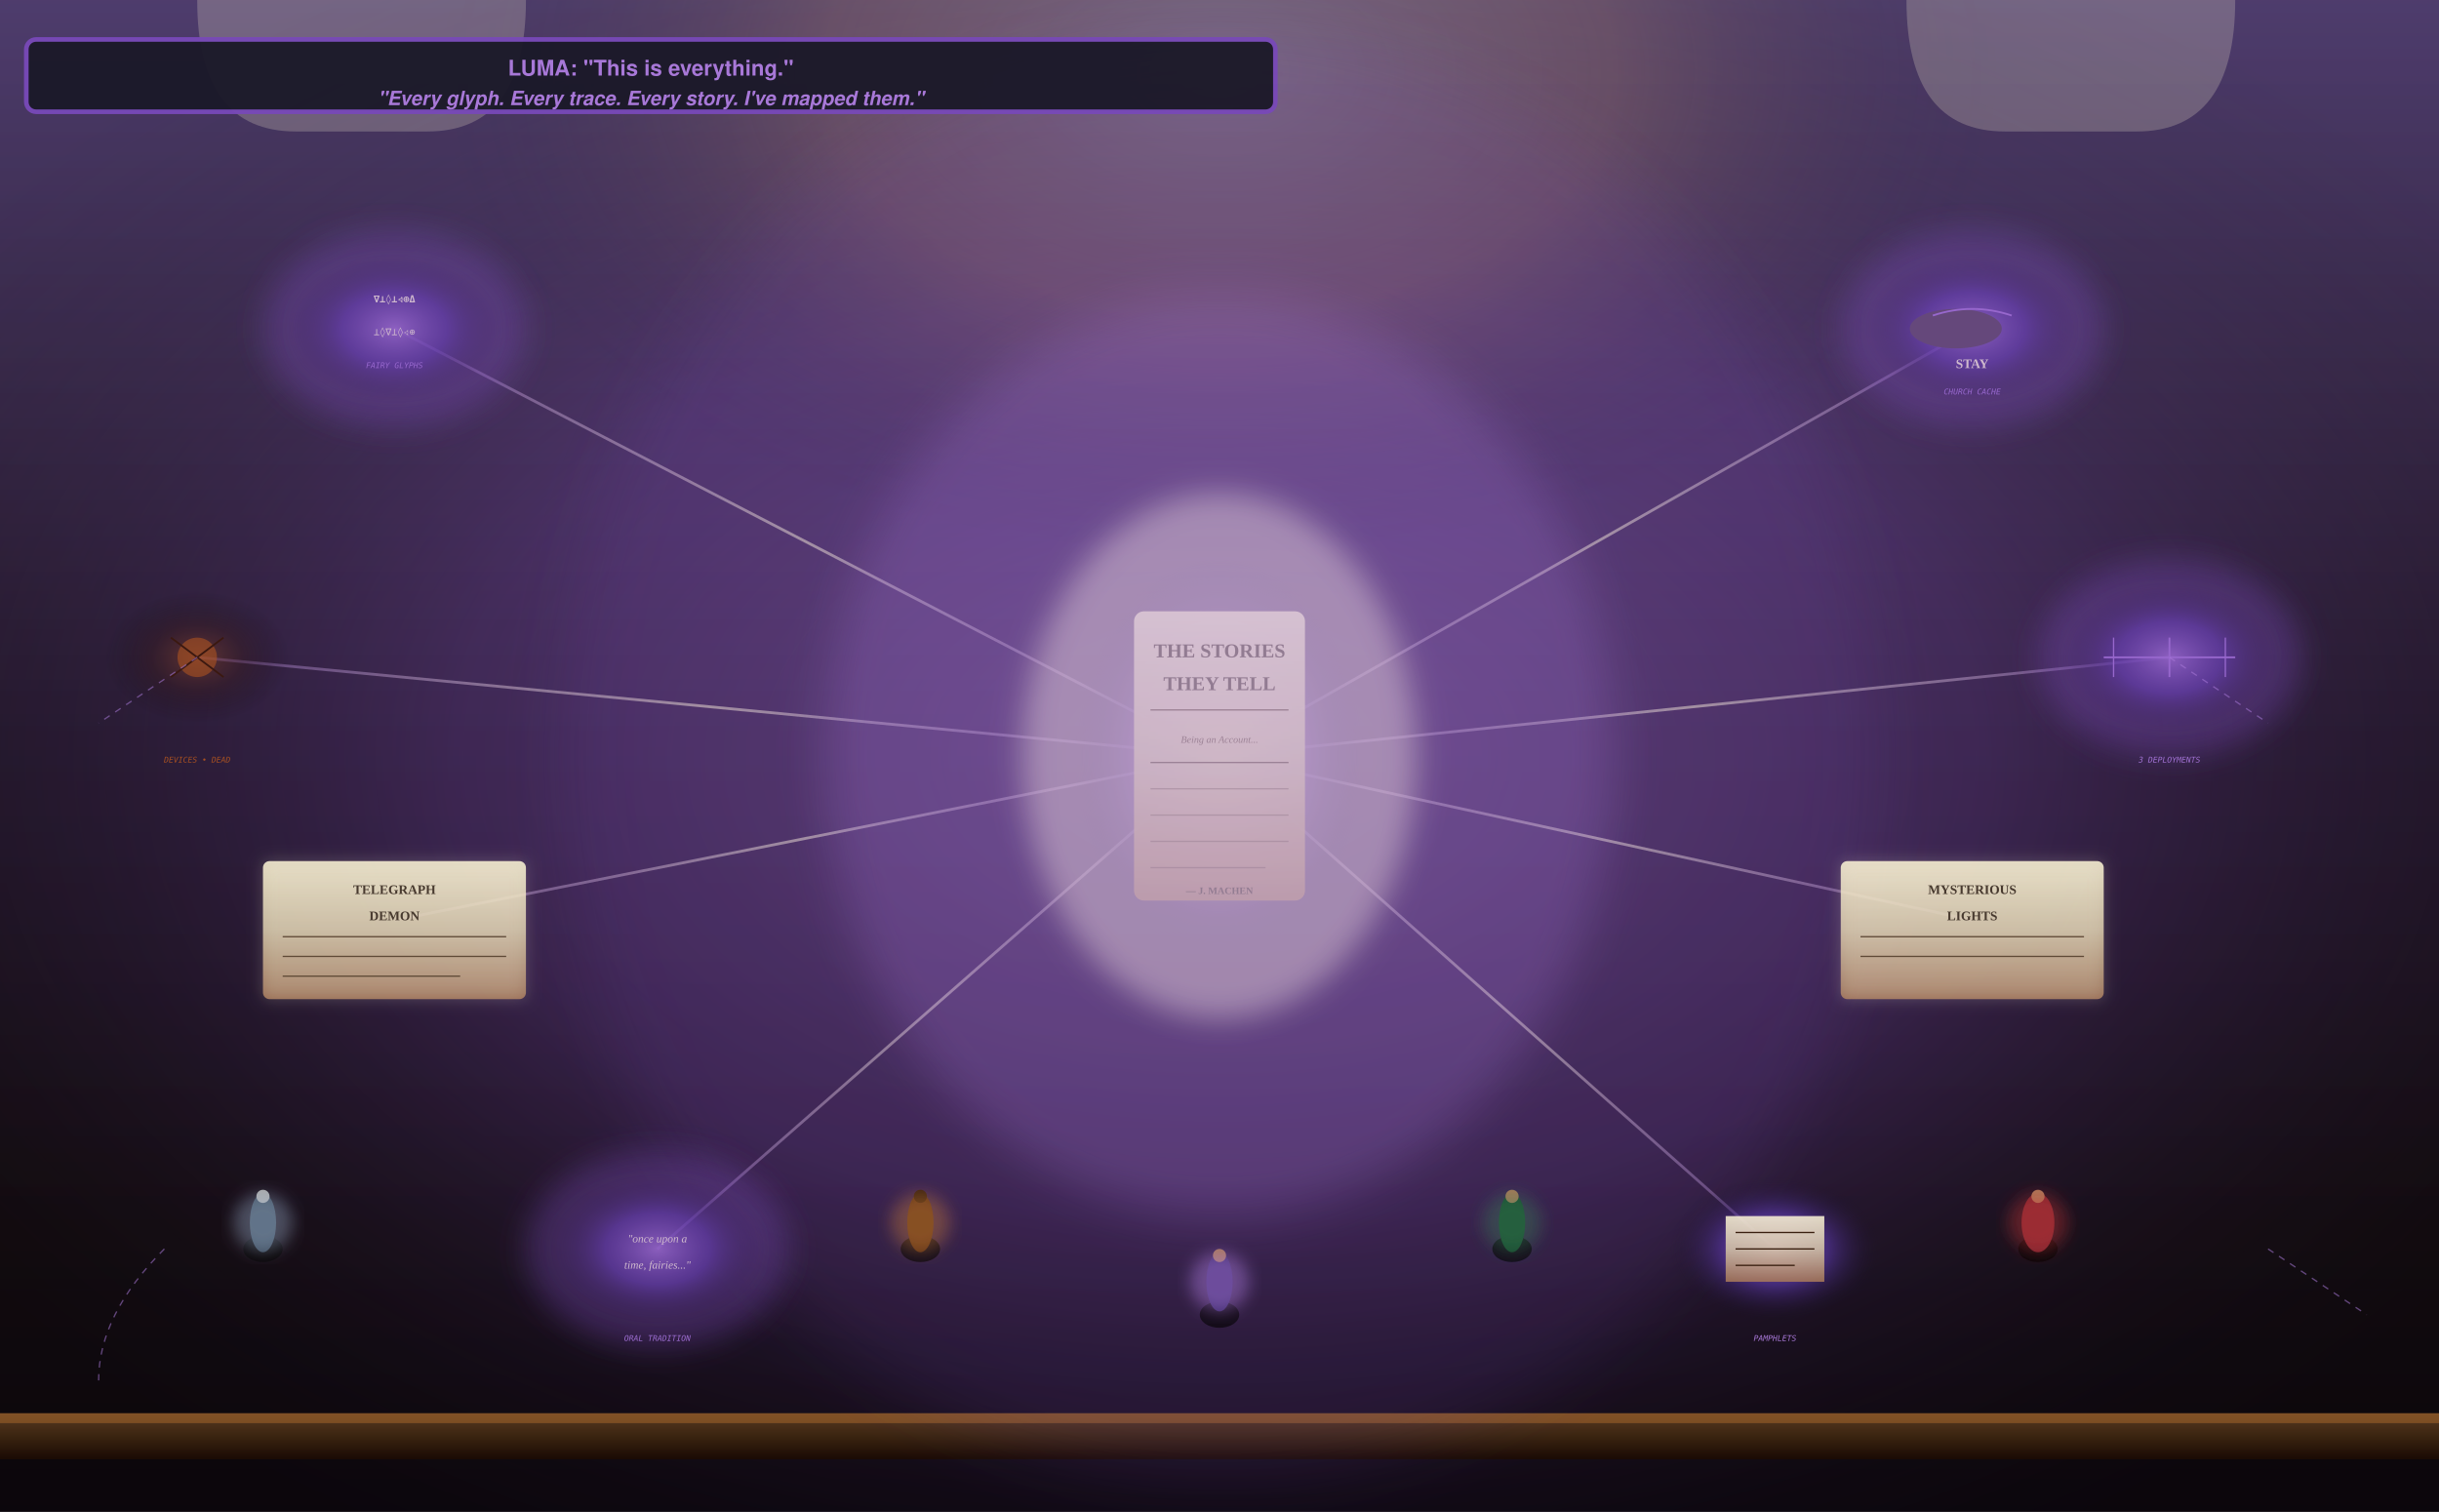
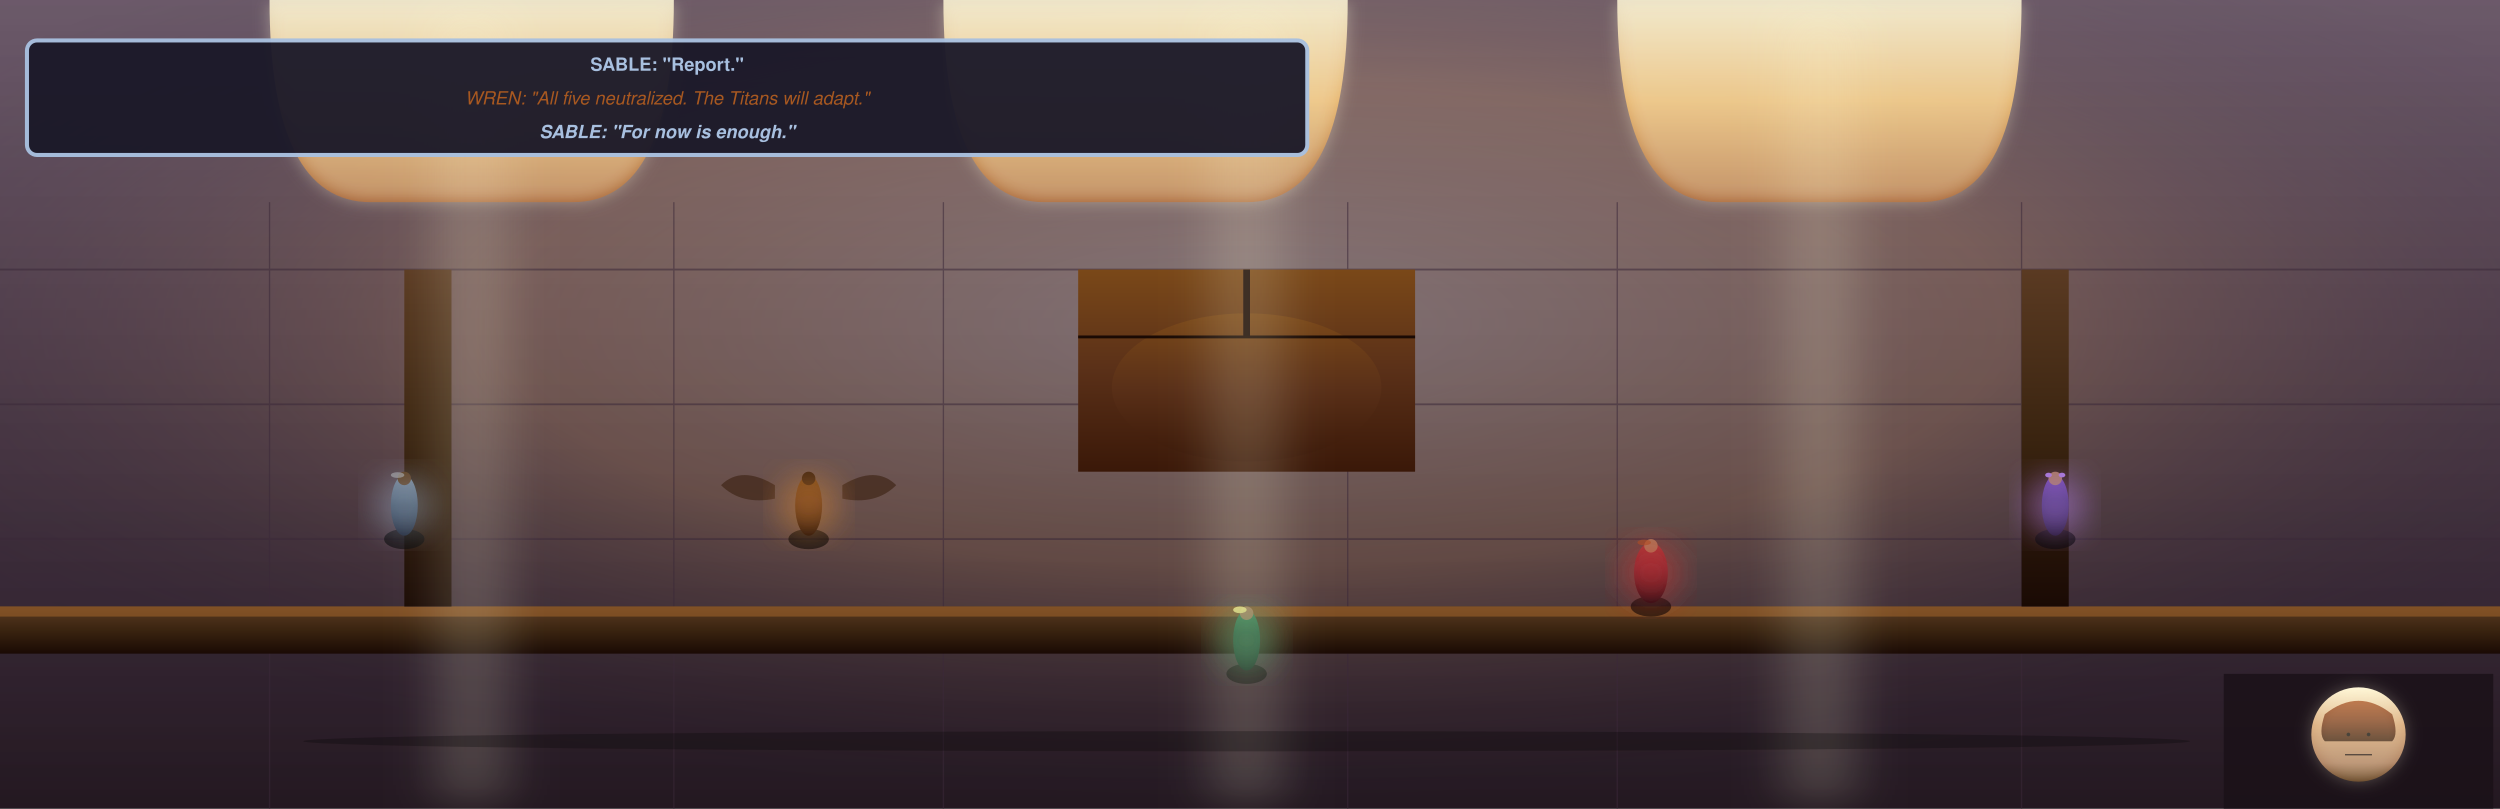
- <svg xmlns="http://www.w3.org/2000/svg" viewBox="0 0 742 460" width="742" height="460">
+ <svg xmlns="http://www.w3.org/2000/svg" viewBox="0 0 742 240" width="742" height="240">
  <defs>
-     <linearGradient id="bgBB1" x1="0" y1="0" x2="0" y2="1">
-       <stop offset="0" stop-color="#3a2868" />
-       <stop offset="0.4" stop-color="#1a1028" />
-       <stop offset="0.8" stop-color="#080404" />
-       <stop offset="1" stop-color="#040206" />
+     <linearGradient id="bgAA1" x1="0" y1="0" x2="0" y2="1">
+       <stop offset="0" stop-color="#5a4858" />
+       <stop offset="0.4" stop-color="#3a2838" />
+       <stop offset="0.8" stop-color="#1a1018" />
+       <stop offset="1" stop-color="#080404" />
    </linearGradient>
-     <radialGradient id="constellationFloodBB1" cx="0.5" cy="0.5" r="0.62">
-       <stop offset="0" stop-color="#a878d8" stop-opacity="0.62" />
-       <stop offset="0.5" stop-color="#7848b8" stop-opacity="0.42" />
+     <radialGradient id="archLightAA1" cx="0.5" cy="0.4" r="0.6">
+       <stop offset="0" stop-color="#fff8d8" stop-opacity="0.55" />
+       <stop offset="0.5" stop-color="#f4b860" stop-opacity="0.42" />
      <stop offset="1" stop-color="#0a0a14" stop-opacity="0" />
    </radialGradient>
-     <radialGradient id="archLightBB1" cx="0.5" cy="0.05" r="0.32">
-       <stop offset="0" stop-color="#fff8d8" stop-opacity="0.32" />
-       <stop offset="0.5" stop-color="#f4b860" stop-opacity="0.22" />
-       <stop offset="1" stop-color="#0a0a14" stop-opacity="0" />
-     </radialGradient>
-     <linearGradient id="stoneBB1" x1="0" y1="0" x2="0" y2="1">
+     <linearGradient id="stoneSteepleAA1" x1="0" y1="0" x2="0" y2="1">
      <stop offset="0" stop-color="#7a6878" />
-       <stop offset="0.5" stop-color="#3a2838" />
-       <stop offset="1" stop-color="#1a1018" />
+       <stop offset="0.5" stop-color="#5a4858" />
+       <stop offset="1" stop-color="#3a2838" />
    </linearGradient>
-     <linearGradient id="beamBB1" x1="0" y1="0" x2="0" y2="1">
+     <linearGradient id="beamAA1" x1="0" y1="0" x2="0" y2="1">
      <stop offset="0" stop-color="#5a3a22" />
      <stop offset="0.5" stop-color="#3a2410" />
      <stop offset="1" stop-color="#1a0a04" />
    </linearGradient>
-     <radialGradient id="centerNodeBB1" cx="0.5" cy="0.5" r="0.5">
-       <stop offset="0" stop-color="#fff8d8" stop-opacity="0.95" />
-       <stop offset="0.4" stop-color="#a878d8" stop-opacity="0.85" />
-       <stop offset="1" stop-color="#3a2868" stop-opacity="0" />
-     </radialGradient>
-     <radialGradient id="nodeBlueBB1" cx="0.5" cy="0.5" r="0.5">
-       <stop offset="0" stop-color="#a878d8" stop-opacity="0.85" />
-       <stop offset="0.5" stop-color="#5a38a8" stop-opacity="0.62" />
-       <stop offset="1" stop-color="#1a1028" stop-opacity="0" />
-     </radialGradient>
-     <radialGradient id="amberFadeBB1" cx="0.5" cy="0.5" r="0.5">
-       <stop offset="0" stop-color="#a85020" stop-opacity="0.42" />
-       <stop offset="0.5" stop-color="#3a1810" stop-opacity="0.32" />
-       <stop offset="1" stop-color="#080404" stop-opacity="0" />
-     </radialGradient>
-     <linearGradient id="threadBB1" x1="0" y1="0" x2="1" y2="0">
-       <stop offset="0" stop-color="#a878d8" stop-opacity="0.62" />
-       <stop offset="0.5" stop-color="#fff8d8" stop-opacity="0.85" />
-       <stop offset="1" stop-color="#a878d8" stop-opacity="0.62" />
+     <linearGradient id="archAA1" x1="0" y1="0" x2="0" y2="1">
+       <stop offset="0" stop-color="#fff8d8" />
+       <stop offset="0.5" stop-color="#f4b860" />
+       <stop offset="1" stop-color="#a85820" />
    </linearGradient>
-     <linearGradient id="paperGlyphBB1" x1="0" y1="0" x2="0" y2="1">
+     <linearGradient id="bellAA1" x1="0" y1="0" x2="0" y2="1">
+       <stop offset="0" stop-color="#7a4818" />
+       <stop offset="0.5" stop-color="#5a3018" />
+       <stop offset="1" stop-color="#3a1808" />
+     </linearGradient>
+     <linearGradient id="suitSilverAA1" x1="0" y1="0" x2="0" y2="1">
+       <stop offset="0" stop-color="#7a8898" />
+       <stop offset="0.5" stop-color="#3a4858" />
+       <stop offset="1" stop-color="#1a2030" />
+     </linearGradient>
+     <linearGradient id="suitCopperAA1" x1="0" y1="0" x2="0" y2="1">
+       <stop offset="0" stop-color="#7a4818" />
+       <stop offset="0.4" stop-color="#5a3018" />
+       <stop offset="1" stop-color="#1a0804" />
+     </linearGradient>
+     <linearGradient id="suitEmeraldAA1" x1="0" y1="0" x2="0" y2="1">
+       <stop offset="0" stop-color="#3a8858" />
+       <stop offset="0.4" stop-color="#1a4830" />
+       <stop offset="1" stop-color="#0a2018" />
+     </linearGradient>
+     <linearGradient id="suitCrimsonAA1" x1="0" y1="0" x2="0" y2="1">
+       <stop offset="0" stop-color="#a83838" />
+       <stop offset="0.4" stop-color="#7a2530" />
+       <stop offset="1" stop-color="#1a0810" />
+     </linearGradient>
+     <linearGradient id="suitSapphireAA1" x1="0" y1="0" x2="0" y2="1">
+       <stop offset="0" stop-color="#7848b8" />
+       <stop offset="0.4" stop-color="#3a2868" />
+       <stop offset="1" stop-color="#1a1028" />
+     </linearGradient>
+     <linearGradient id="hairTheoAA1" x1="0" y1="0" x2="0" y2="1">
+       <stop offset="0" stop-color="#a85020" />
+       <stop offset="0.5" stop-color="#7a3818" />
+       <stop offset="1" stop-color="#3a1a08" />
+     </linearGradient>
+     <linearGradient id="skinTheoAA1" x1="0" y1="0" x2="0" y2="1">
      <stop offset="0" stop-color="#fff8d8" />
-       <stop offset="0.5" stop-color="#d8c8a8" />
-       <stop offset="1" stop-color="#a87858" />
+       <stop offset="0.4" stop-color="#d8a878" />
+       <stop offset="0.8" stop-color="#a87858" />
+       <stop offset="1" stop-color="#5a3818" />
    </linearGradient>
-     <filter id="bloomBB1" x="-20%" y="-20%" width="140%" height="140%">
+     <filter id="bloomAA1" x="-20%" y="-20%" width="140%" height="140%">
      <feGaussianBlur stdDeviation="2.4" />
    </filter>
-     <filter id="strongGlowBB1" x="-25%" y="-25%" width="150%" height="150%">
+     <filter id="strongGlowAA1" x="-25%" y="-25%" width="150%" height="150%">
      <feGaussianBlur stdDeviation="4.4" />
    </filter>
-     <filter id="megaGlowBB1" x="-30%" y="-30%" width="160%" height="160%">
+     <filter id="megaGlowAA1" x="-30%" y="-30%" width="160%" height="160%">
      <feGaussianBlur stdDeviation="7" />
    </filter>
-     <filter id="ultraGlowBB1" x="-40%" y="-40%" width="180%" height="180%">
-       <feGaussianBlur stdDeviation="10" />
-     </filter>
  </defs>
-   <rect width="742" height="460" fill="url(#bgBB1)" />
-   <rect width="742" height="460" fill="url(#constellationFloodBB1)" />
-   <rect width="742" height="460" fill="url(#archLightBB1)" />
+   <rect width="742" height="240" fill="url(#bgAA1)" />
+   <rect width="742" height="240" fill="url(#archLightAA1)" />
  <g>
-     <rect x="0" y="0" width="742" height="460" fill="url(#stoneBB1)" opacity="0.32" />
-     <path d="M 60 0 Q 60 40 90 40 L 130 40 Q 160 40 160 0 Z" fill="#fff8d8" opacity="0.22" />
-     <path d="M 580 0 Q 580 40 610 40 L 650 40 Q 680 40 680 0 Z" fill="#fff8d8" opacity="0.22" />
-     <rect x="0" y="430" width="742" height="14" fill="url(#beamBB1)" />
-     <rect x="0" y="430" width="742" height="3" fill="#9a6028" opacity="0.62" />
+     <rect x="0" y="0" width="742" height="240" fill="url(#stoneSteepleAA1)" opacity="0.55" />
+     <path d="M 80 0 Q 80 60 110 60 L 170 60 Q 200 60 200 0 Z" fill="url(#archAA1)" opacity="0.85" />
+     <path d="M 280 0 Q 280 60 310 60 L 370 60 Q 400 60 400 0 Z" fill="url(#archAA1)" opacity="0.85" />
+     <path d="M 480 0 Q 480 60 510 60 L 570 60 Q 600 60 600 0 Z" fill="url(#archAA1)" opacity="0.85" />
+     <g opacity="0.55">
+       <line x1="0" y1="80" x2="742" y2="80" stroke="#3a2838" stroke-width="0.55" />
+       <line x1="0" y1="120" x2="742" y2="120" stroke="#3a2838" stroke-width="0.55" />
+       <line x1="0" y1="160" x2="742" y2="160" stroke="#3a2838" stroke-width="0.55" />
+       <line x1="80" y1="60" x2="80" y2="240" stroke="#3a2838" stroke-width="0.4" />
+       <line x1="200" y1="60" x2="200" y2="240" stroke="#3a2838" stroke-width="0.4" />
+       <line x1="280" y1="60" x2="280" y2="240" stroke="#3a2838" stroke-width="0.4" />
+       <line x1="400" y1="60" x2="400" y2="240" stroke="#3a2838" stroke-width="0.4" />
+       <line x1="480" y1="60" x2="480" y2="240" stroke="#3a2838" stroke-width="0.4" />
+       <line x1="600" y1="60" x2="600" y2="240" stroke="#3a2838" stroke-width="0.4" />
+     </g>
  </g>
-   <g opacity="0.62" stroke="url(#threadBB1)" stroke-width="0.85" fill="none">
-     <line x1="120" y1="100" x2="371" y2="230" />
-     <line x1="600" y1="100" x2="371" y2="230" />
-     <line x1="120" y1="280" x2="371" y2="230" />
-     <line x1="600" y1="280" x2="371" y2="230" />
-     <line x1="60" y1="200" x2="371" y2="230" />
-     <line x1="660" y1="200" x2="371" y2="230" />
-     <line x1="200" y1="380" x2="371" y2="230" />
-     <line x1="540" y1="380" x2="371" y2="230" />
-     <line x1="120" y1="100" x2="600" y2="100" />
-     <line x1="120" y1="280" x2="600" y2="280" />
-     <line x1="60" y1="200" x2="660" y2="200" />
-     <line x1="200" y1="380" x2="540" y2="380" />
+   <g opacity="0.85" filter="url(#bloomAA1)">
+     <path d="M 80 0 Q 80 60 110 60 L 170 60 Q 200 60 200 0 Z" fill="#fff8d8" opacity="0.42" />
+     <path d="M 280 0 Q 280 60 310 60 L 370 60 Q 400 60 400 0 Z" fill="#fff8d8" opacity="0.42" />
+     <path d="M 480 0 Q 480 60 510 60 L 570 60 Q 600 60 600 0 Z" fill="#fff8d8" opacity="0.42" />
  </g>
  <g>
-     <ellipse cx="371" cy="230" rx="44" ry="60" fill="url(#centerNodeBB1)" />
-     <rect x="345" y="186" width="52" height="88" rx="3" fill="url(#paperGlyphBB1)" opacity="0.92" />
-     <text x="371" y="200" text-anchor="middle" font-family="Times New Roman, serif" font-size="6" fill="#1a0a04" font-weight="700">THE STORIES</text>
-     <text x="371" y="210" text-anchor="middle" font-family="Times New Roman, serif" font-size="6" fill="#1a0a04" font-weight="700">THEY TELL</text>
-     <line x1="350" y1="216" x2="392" y2="216" stroke="#3a2010" stroke-width="0.4" />
-     <text x="371" y="226" text-anchor="middle" font-family="Times New Roman, serif" font-size="3" fill="#3a2010" font-style="italic">Being an Account...</text>
-     <line x1="350" y1="232" x2="392" y2="232" stroke="#3a2010" stroke-width="0.4" />
-     <g opacity="0.55" stroke="#3a2010" stroke-width="0.4">
-       <line x1="350" y1="240" x2="392" y2="240" />
-       <line x1="350" y1="248" x2="392" y2="248" />
-       <line x1="350" y1="256" x2="392" y2="256" />
-       <line x1="350" y1="264" x2="385" y2="264" />
-     </g>
-     <text x="371" y="272" text-anchor="middle" font-family="Times New Roman, serif" font-size="3" fill="#1a0a04" font-weight="700">— J. MACHEN</text>
-   </g>
-   <g opacity="0.95" filter="url(#strongGlowBB1)">
-     <ellipse cx="371" cy="230" rx="60" ry="80" fill="#fff8d8" opacity="0.55" />
-   </g>
-   <g opacity="0.62" filter="url(#megaGlowBB1)">
-     <ellipse cx="371" cy="230" rx="120" ry="140" fill="#a878d8" opacity="0.42" />
-   </g>
-   <g opacity="0.42" filter="url(#ultraGlowBB1)">
-     <ellipse cx="371" cy="230" rx="200" ry="220" fill="#7848b8" opacity="0.32" />
+     <rect x="320" y="80" width="100" height="60" fill="url(#bellAA1)" />
+     <ellipse cx="370" cy="115" rx="40" ry="22" fill="url(#bellAA1)" />
+     <line x1="370" y1="80" x2="370" y2="100" stroke="#1a0a04" stroke-width="2" />
+     <line x1="320" y1="100" x2="420" y2="100" stroke="#1a0a04" stroke-width="0.85" />
+     <rect x="0" y="180" width="742" height="14" fill="url(#beamAA1)" />
+     <rect x="0" y="180" width="742" height="3" fill="#9a6028" opacity="0.62" />
+     <rect x="120" y="80" width="14" height="100" fill="url(#beamAA1)" />
+     <rect x="600" y="80" width="14" height="100" fill="url(#beamAA1)" />
+     <line x1="0" y1="160" x2="742" y2="160" stroke="url(#beamAA1)" stroke-width="6" />
  </g>
  <g>
-     <ellipse cx="120" cy="100" rx="32" ry="22" fill="url(#nodeBlueBB1)" />
-     <text x="120" y="92" text-anchor="middle" font-family="monospace" font-size="3" fill="#fff8d8" font-weight="700">∇⊥◊⊥∢⊕Δ</text>
-     <text x="120" y="102" text-anchor="middle" font-family="monospace" font-size="3" fill="#fff8d8">⊥◊∇⊥◊∢⊕</text>
-     <text x="120" y="112" text-anchor="middle" font-family="monospace" font-size="2.4" fill="#a878d8" font-style="italic">FAIRY GLYPHS</text>
+     <ellipse cx="120" cy="160" rx="6" ry="3" fill="#040202" opacity="0.62" />
+     <ellipse cx="120" cy="150" rx="4" ry="9" fill="url(#suitSilverAA1)" />
+     <circle cx="120" cy="142" r="2" fill="#5a3818" />
+     <ellipse cx="118" cy="141" rx="2" ry="0.85" fill="#a8a8a8" opacity="0.62" />
  </g>
-   <g opacity="0.85" filter="url(#strongGlowBB1)">
-     <ellipse cx="120" cy="100" rx="40" ry="30" fill="#7848b8" opacity="0.42" />
+   <g opacity="0.85" filter="url(#strongGlowAA1)">
+     <ellipse cx="120" cy="150" rx="9" ry="9" fill="#a8c0e0" opacity="0.42" />
  </g>
  <g>
-     <ellipse cx="600" cy="100" rx="32" ry="22" fill="url(#nodeBlueBB1)" />
-     <ellipse cx="595" cy="100" rx="14" ry="6" fill="#5a4858" />
-     <path d="M 588 96 Q 600 92 612 96" stroke="#a878d8" stroke-width="0.55" fill="none" />
-     <text x="600" y="112" text-anchor="middle" font-family="Times New Roman, serif" font-size="4" fill="#fff8d8" font-weight="700">STAY</text>
-     <text x="600" y="120" text-anchor="middle" font-family="monospace" font-size="2.4" fill="#a878d8" font-style="italic">CHURCH CACHE</text>
+     <ellipse cx="240" cy="160" rx="6" ry="3" fill="#040202" opacity="0.62" />
+     <ellipse cx="240" cy="150" rx="4" ry="9" fill="url(#suitCopperAA1)" />
+     <circle cx="240" cy="142" r="2" fill="#3a2010" />
+     <path d="M 230 144 Q 220 138 214 144 Q 220 150 230 148 Z" fill="#3a2010" opacity="0.62" />
+     <path d="M 250 144 Q 260 138 266 144 Q 260 150 250 148 Z" fill="#3a2010" opacity="0.62" />
  </g>
-   <g opacity="0.85" filter="url(#strongGlowBB1)">
-     <ellipse cx="600" cy="100" rx="40" ry="30" fill="#7848b8" opacity="0.42" />
+   <g opacity="0.85" filter="url(#strongGlowAA1)">
+     <ellipse cx="240" cy="150" rx="9" ry="9" fill="#d88838" opacity="0.55" />
  </g>
  <g>
-     <rect x="80" y="262" width="80" height="42" rx="2" fill="url(#paperGlyphBB1)" opacity="0.85" />
-     <text x="120" y="272" text-anchor="middle" font-family="Times New Roman, serif" font-size="4" fill="#1a0a04" font-weight="700">TELEGRAPH</text>
-     <text x="120" y="280" text-anchor="middle" font-family="Times New Roman, serif" font-size="4" fill="#1a0a04" font-weight="700">DEMON</text>
-     <line x1="86" y1="285" x2="154" y2="285" stroke="#3a2010" stroke-width="0.4" />
-     <line x1="86" y1="291" x2="154" y2="291" stroke="#3a2010" stroke-width="0.4" />
-     <line x1="86" y1="297" x2="140" y2="297" stroke="#3a2010" stroke-width="0.4" />
+     <ellipse cx="370" cy="200" rx="6" ry="3" fill="#040202" opacity="0.62" />
+     <ellipse cx="370" cy="190" rx="4" ry="9" fill="url(#suitEmeraldAA1)" />
+     <circle cx="370" cy="182" r="2" fill="#a87858" />
+     <ellipse cx="368" cy="181" rx="2" ry="1" fill="#fff088" opacity="0.85" />
  </g>
-   <g opacity="0.62" filter="url(#bloomBB1)">
-     <rect x="80" y="262" width="80" height="42" fill="#fff8d8" opacity="0.32" />
+   <g opacity="0.85" filter="url(#strongGlowAA1)">
+     <ellipse cx="370" cy="190" rx="9" ry="9" fill="#3a8858" opacity="0.62" />
  </g>
  <g>
-     <rect x="560" y="262" width="80" height="42" rx="2" fill="url(#paperGlyphBB1)" opacity="0.85" />
-     <text x="600" y="272" text-anchor="middle" font-family="Times New Roman, serif" font-size="4" fill="#1a0a04" font-weight="700">MYSTERIOUS</text>
-     <text x="600" y="280" text-anchor="middle" font-family="Times New Roman, serif" font-size="4" fill="#1a0a04" font-weight="700">LIGHTS</text>
-     <line x1="566" y1="285" x2="634" y2="285" stroke="#3a2010" stroke-width="0.4" />
-     <line x1="566" y1="291" x2="634" y2="291" stroke="#3a2010" stroke-width="0.4" />
+     <ellipse cx="490" cy="180" rx="6" ry="3" fill="#040202" opacity="0.62" />
+     <ellipse cx="490" cy="170" rx="5" ry="9" fill="url(#suitCrimsonAA1)" />
+     <circle cx="490" cy="162" r="2" fill="#a87858" />
+     <ellipse cx="488" cy="161" rx="2" ry="0.85" fill="#a85020" opacity="0.62" />
  </g>
-   <g opacity="0.62" filter="url(#bloomBB1)">
-     <rect x="560" y="262" width="80" height="42" fill="#fff8d8" opacity="0.32" />
+   <g opacity="0.85" filter="url(#strongGlowAA1)">
+     <ellipse cx="490" cy="170" rx="9" ry="9" fill="#d83838" opacity="0.55" />
  </g>
  <g>
-     <ellipse cx="60" cy="200" rx="28" ry="20" fill="url(#amberFadeBB1)" />
-     <circle cx="60" cy="200" r="6" fill="#a85020" opacity="0.62" />
-     <line x1="52" y1="194" x2="68" y2="206" stroke="#3a1810" stroke-width="0.55" />
-     <line x1="68" y1="194" x2="52" y2="206" stroke="#3a1810" stroke-width="0.55" />
-     <text x="60" y="232" text-anchor="middle" font-family="monospace" font-size="2.4" fill="#a85020" font-style="italic">DEVICES • DEAD</text>
+     <ellipse cx="610" cy="160" rx="6" ry="3" fill="#040202" opacity="0.62" />
+     <ellipse cx="610" cy="150" rx="4" ry="9" fill="url(#suitSapphireAA1)" />
+     <circle cx="610" cy="142" r="2" fill="#a87858" />
+     <ellipse cx="608" cy="141" rx="1" ry="0.7" fill="#a878d8" />
+     <ellipse cx="612" cy="141" rx="1" ry="0.7" fill="#a878d8" />
+   </g>
+   <g opacity="0.85" filter="url(#strongGlowAA1)">
+     <ellipse cx="610" cy="150" rx="9" ry="9" fill="#a878d8" opacity="0.62" />
  </g>
  <g>
-     <ellipse cx="660" cy="200" rx="32" ry="22" fill="url(#nodeBlueBB1)" />
-     <line x1="640" y1="200" x2="680" y2="200" stroke="#a878d8" stroke-width="0.55" />
-     <line x1="643" y1="194" x2="643" y2="206" stroke="#a878d8" stroke-width="0.4" />
-     <line x1="660" y1="194" x2="660" y2="206" stroke="#a878d8" stroke-width="0.55" />
-     <line x1="677" y1="194" x2="677" y2="206" stroke="#a878d8" stroke-width="0.4" />
-     <text x="660" y="232" text-anchor="middle" font-family="monospace" font-size="2.4" fill="#a878d8" font-style="italic">3 DEPLOYMENTS</text>
+     <rect x="660" y="200" width="80" height="40" fill="#1a1018" opacity="0.85" />
+     <ellipse cx="700" cy="218" rx="14" ry="14" fill="url(#skinTheoAA1)" />
+     <path d="M 690 212 Q 700 204 710 212 Q 712 218 710 220 L 690 220 Q 688 218 690 212 Z" fill="url(#hairTheoAA1)" />
+     <circle cx="697" cy="218" r="0.55" fill="#0a0604" />
+     <circle cx="703" cy="218" r="0.55" fill="#0a0604" />
+     <path d="M 696 224 L 704 224" stroke="#1a0a08" stroke-width="0.4" />
  </g>
-   <g opacity="0.85" filter="url(#strongGlowBB1)">
-     <ellipse cx="660" cy="200" rx="40" ry="30" fill="#7848b8" opacity="0.42" />
+   <g opacity="0.62" filter="url(#bloomAA1)">
+     <ellipse cx="700" cy="218" rx="14" ry="14" fill="#fff8d8" opacity="0.42" />
  </g>
-   <g>
-     <ellipse cx="200" cy="380" rx="32" ry="22" fill="url(#nodeBlueBB1)" />
-     <text x="200" y="378" text-anchor="middle" font-family="Times New Roman, serif" font-size="3.4" fill="#fff8d8" font-style="italic">"once upon a</text>
-     <text x="200" y="386" text-anchor="middle" font-family="Times New Roman, serif" font-size="3.4" fill="#fff8d8" font-style="italic">time, fairies..."</text>
-     <text x="200" y="408" text-anchor="middle" font-family="monospace" font-size="2.4" fill="#a878d8" font-style="italic">ORAL TRADITION</text>
+   <g opacity="0.55" filter="url(#megaGlowAA1)">
+     <line x1="370" y1="0" x2="370" y2="240" stroke="#fff8d8" stroke-width="22" opacity="0.32" />
+     <line x1="140" y1="0" x2="140" y2="240" stroke="#fff8d8" stroke-width="22" opacity="0.32" />
+     <line x1="540" y1="0" x2="540" y2="240" stroke="#fff8d8" stroke-width="22" opacity="0.32" />
  </g>
-   <g opacity="0.85" filter="url(#strongGlowBB1)">
-     <ellipse cx="200" cy="380" rx="40" ry="30" fill="#7848b8" opacity="0.42" />
-   </g>
-   <g>
-     <ellipse cx="540" cy="380" rx="32" ry="22" fill="url(#nodeBlueBB1)" />
-     <rect x="525" y="370" width="30" height="20" fill="url(#paperGlyphBB1)" opacity="0.85" />
-     <line x1="528" y1="375" x2="552" y2="375" stroke="#3a2010" stroke-width="0.4" />
-     <line x1="528" y1="380" x2="552" y2="380" stroke="#3a2010" stroke-width="0.4" />
-     <line x1="528" y1="385" x2="546" y2="385" stroke="#3a2010" stroke-width="0.4" />
-     <text x="540" y="408" text-anchor="middle" font-family="monospace" font-size="2.4" fill="#a878d8" font-style="italic">PAMPHLETS</text>
-   </g>
-   <g>
-     <ellipse cx="80" cy="380" rx="6" ry="4" fill="#040202" opacity="0.62" />
-     <ellipse cx="80" cy="372" rx="4" ry="9" fill="#3a4858" />
-     <circle cx="80" cy="364" r="2" fill="#a8a8a8" />
-   </g>
-   <g opacity="0.85" filter="url(#bloomBB1)">
-     <ellipse cx="80" cy="372" rx="9" ry="9" fill="#a8c0e0" opacity="0.42" />
-   </g>
-   <g>
-     <ellipse cx="280" cy="380" rx="6" ry="4" fill="#040202" opacity="0.62" />
-     <ellipse cx="280" cy="372" rx="4" ry="9" fill="#5a3018" />
-     <circle cx="280" cy="364" r="2" fill="#3a2010" />
-   </g>
-   <g opacity="0.85" filter="url(#bloomBB1)">
-     <ellipse cx="280" cy="372" rx="9" ry="9" fill="#d88838" opacity="0.42" />
-   </g>
-   <g>
-     <ellipse cx="460" cy="380" rx="6" ry="4" fill="#040202" opacity="0.62" />
-     <ellipse cx="460" cy="372" rx="4" ry="9" fill="#1a4830" />
-     <circle cx="460" cy="364" r="2" fill="#a87858" />
-   </g>
-   <g opacity="0.85" filter="url(#bloomBB1)">
-     <ellipse cx="460" cy="372" rx="9" ry="9" fill="#3a8858" opacity="0.42" />
-   </g>
-   <g>
-     <ellipse cx="620" cy="380" rx="6" ry="4" fill="#040202" opacity="0.62" />
-     <ellipse cx="620" cy="372" rx="5" ry="9" fill="#7a2530" />
-     <circle cx="620" cy="364" r="2" fill="#a87858" />
-   </g>
-   <g opacity="0.85" filter="url(#bloomBB1)">
-     <ellipse cx="620" cy="372" rx="9" ry="9" fill="#d83838" opacity="0.42" />
-   </g>
-   <g>
-     <ellipse cx="371" cy="400" rx="6" ry="4" fill="#040202" opacity="0.62" />
-     <ellipse cx="371" cy="390" rx="4" ry="9" fill="#3a2868" />
-     <circle cx="371" cy="382" r="2" fill="#a87858" />
-   </g>
-   <g opacity="0.85" filter="url(#bloomBB1)">
-     <ellipse cx="371" cy="390" rx="9" ry="9" fill="#a878d8" opacity="0.55" />
-   </g>
-   <g opacity="0.55" stroke="#a878d8" stroke-width="0.4" fill="none" stroke-dasharray="2,2">
-     <path d="M 50 380 Q 30 400 30 420" />
-     <path d="M 60 200 L 30 220" />
-     <path d="M 660 200 L 690 220" />
-     <path d="M 690 380 L 720 400" />
+   <g opacity="0.65">
+     <ellipse cx="370" cy="220" rx="280" ry="3" fill="#040202" opacity="0.42" />
  </g>
  <g transform="translate(14,12)">
-     <rect x="-6" y="0" width="380" height="22" rx="3" fill="#1a1828" opacity="0.95" stroke="#7848b8" stroke-width="1.4" />
-     <text x="184" y="11" text-anchor="middle" font-family="Helvetica Neue, Helvetica, Arial, sans-serif" font-size="6.6" fill="#a878d8" font-weight="700">LUMA: "This is everything."</text>
-     <text x="184" y="20" text-anchor="middle" font-family="Helvetica Neue, Helvetica, Arial, sans-serif" font-size="6" fill="#a878d8" font-style="italic" font-weight="700">"Every glyph. Every trace. Every story. I've mapped them."</text>
+     <rect x="-6" y="0" width="380" height="34" rx="3" fill="#1a1828" opacity="0.95" stroke="#a8c0e0" stroke-width="1.2" />
+     <text x="184" y="9" text-anchor="middle" font-family="Helvetica Neue, Helvetica, Arial, sans-serif" font-size="5.4" fill="#a8c0e0" font-weight="700">SABLE: "Report."</text>
+     <text x="184" y="19" text-anchor="middle" font-family="Helvetica Neue, Helvetica, Arial, sans-serif" font-size="5.4" fill="#a85820" font-style="italic">WREN: "All five neutralized. The Titans will adapt."</text>
+     <text x="184" y="29" text-anchor="middle" font-family="Helvetica Neue, Helvetica, Arial, sans-serif" font-size="5.4" fill="#a8c0e0" font-style="italic" font-weight="700">SABLE: "For now is enough."</text>
  </g>
</svg>
